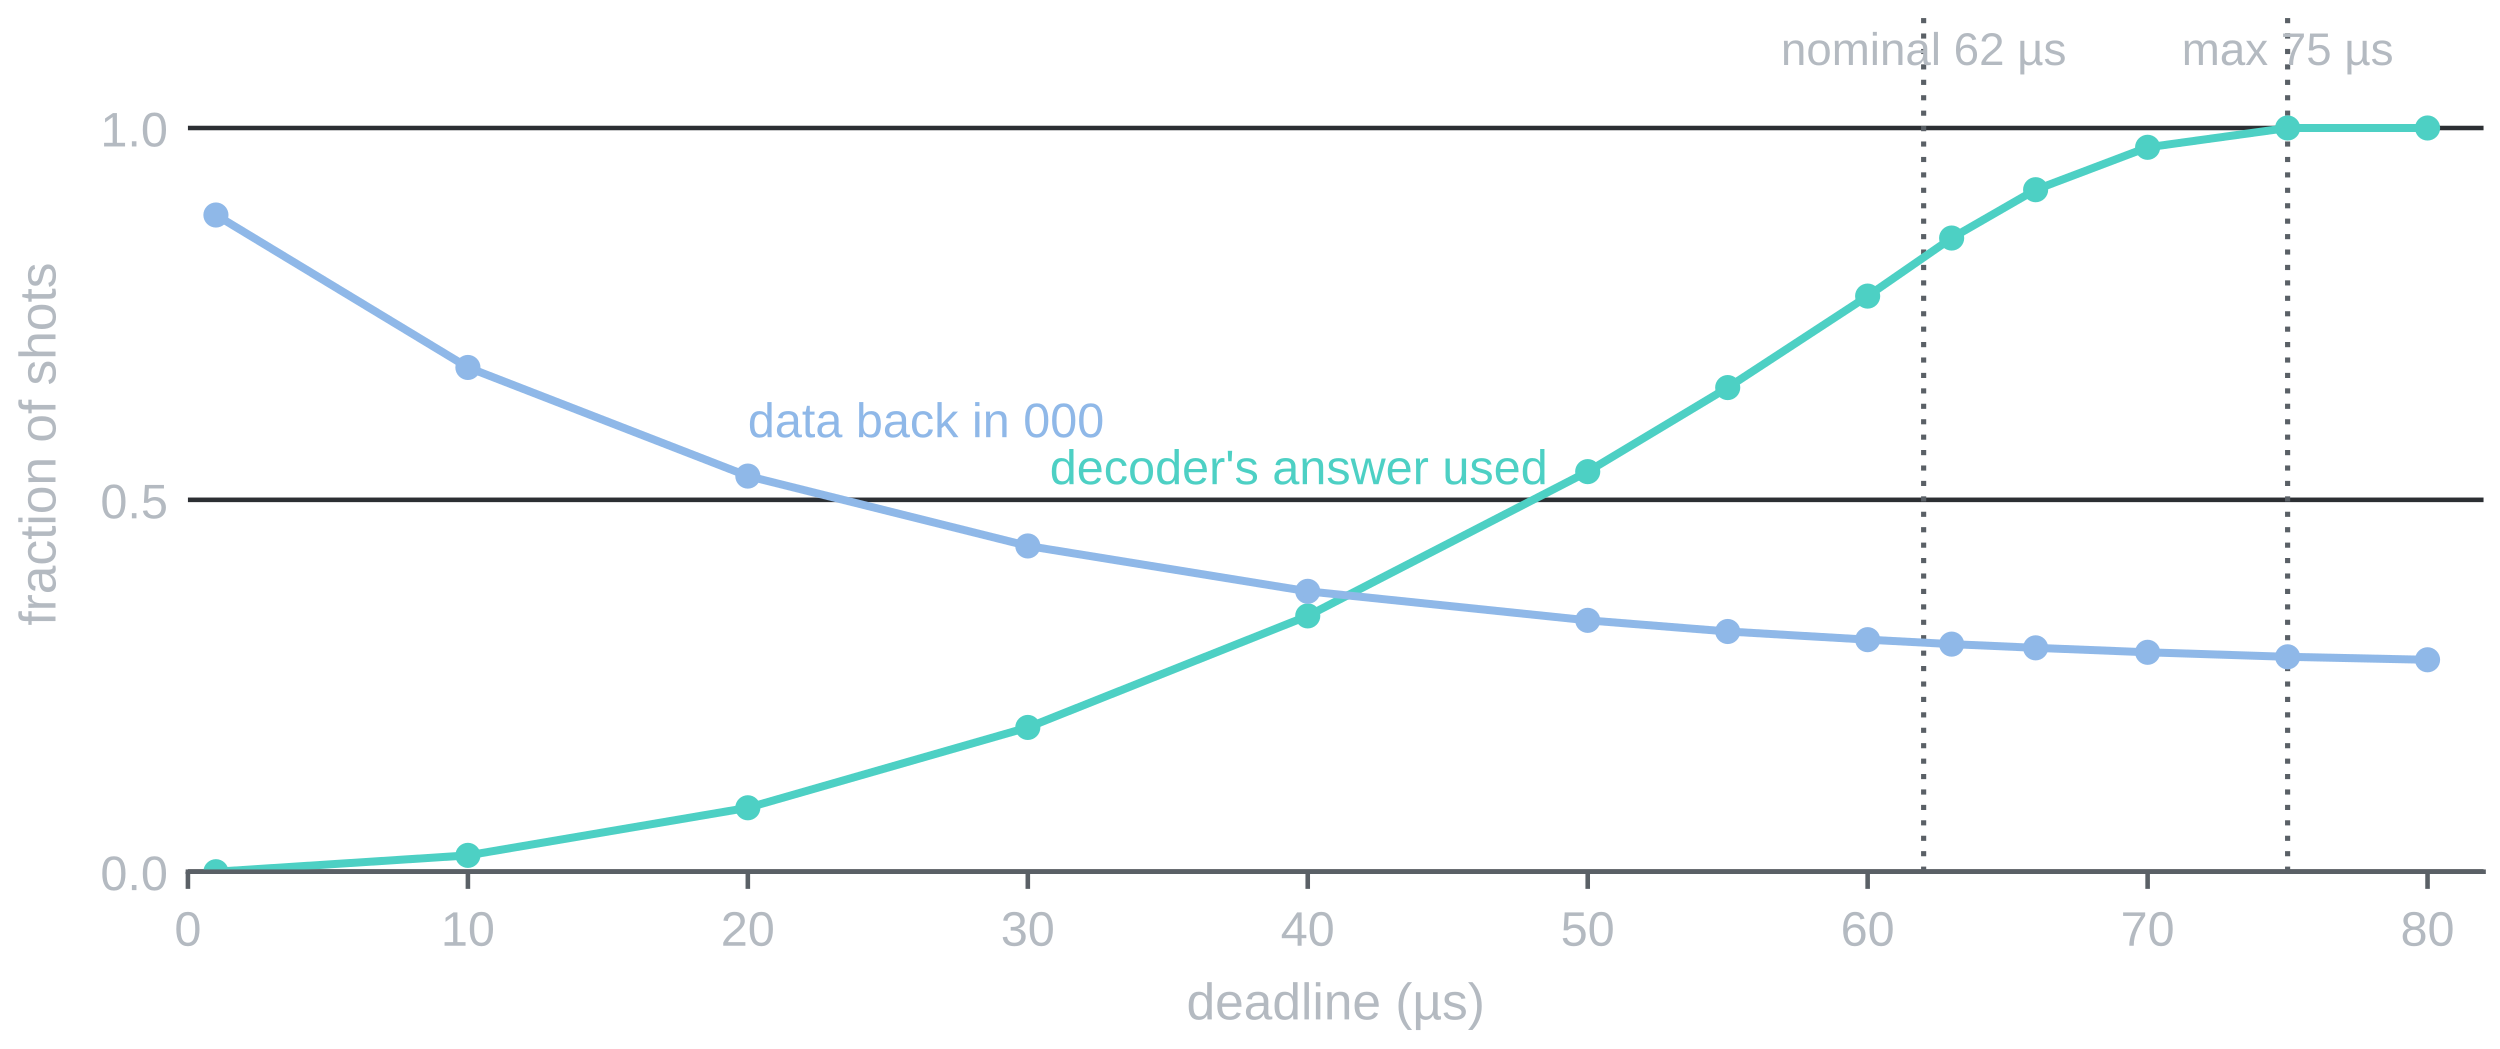
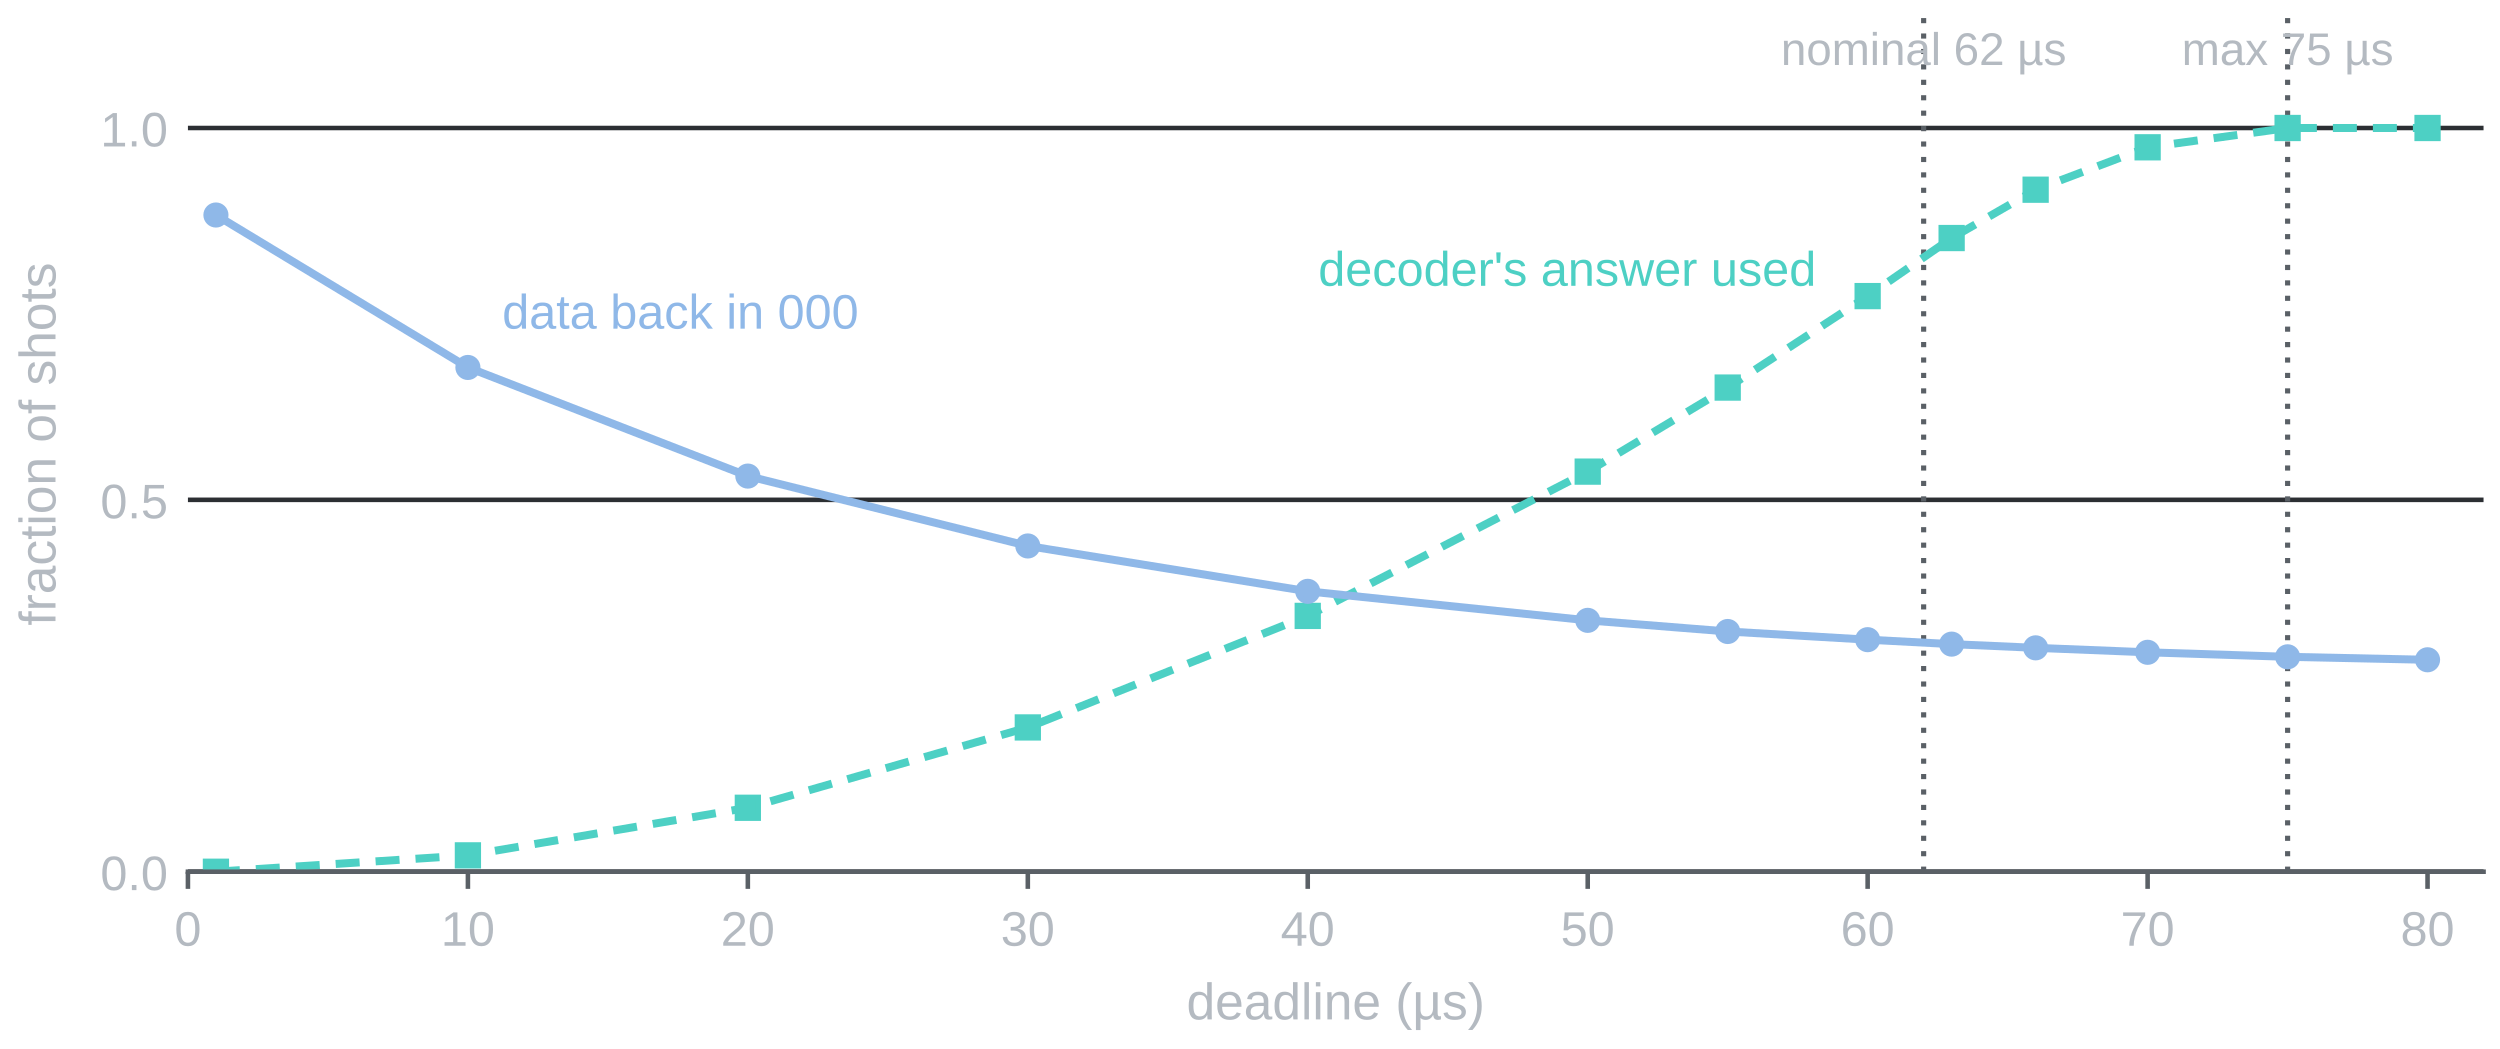
<svg xmlns="http://www.w3.org/2000/svg" xmlns:xlink="http://www.w3.org/1999/xlink" role="img" aria-labelledby="title desc" width="437.53pt" height="183.44pt" viewBox="0 0 437.53 183.44" version="1.1">
  <defs>
    <style type="text/css">*{stroke-linejoin: round; stroke-linecap: butt}</style>
  </defs>
  <g id="figure_1">
    <g id="patch_1">
      <path d="M 0 183.44 L 437.53 183.44 L 437.53 0 L 0 0 L 0 183.44 z " style="fill: none" />
    </g>
    <g id="axes_1">
      <g id="patch_2">
        <path d="M 32.89 152.56 L 434.65 152.56 L 434.65 2.88 L 32.89 2.88 L 32.89 152.56 z " style="fill: none" />
      </g>
      <g id="matplotlib.axis_1">
        <g id="xtick_1">
          <g id="line2d_1">
            <defs>
              <path id="mfe68c2d5a2" d="M 0 0 L 0 3 " style="stroke: #5a6066; stroke-width: 0.8" />
            </defs>
            <g>
              <use xlink:href="#mfe68c2d5a2" x="32.89" y="152.56" style="fill: #5a6066; stroke: #5a6066; stroke-width: 0.8" />
            </g>
          </g>
          <g id="text_1">
            <text style="font-size: 8.5px; font-family:NVIDIA, Arial, Helvetica, sans-serif; text-anchor: middle; fill: #b4bac1" x="32.89" y="165.52" transform="rotate(-0 32.89 165.52)">0</text>
          </g>
        </g>
        <g id="xtick_2">
          <g id="line2d_2">
            <g>
              <use xlink:href="#mfe68c2d5a2" x="81.89" y="152.56" style="fill: #5a6066; stroke: #5a6066; stroke-width: 0.8" />
            </g>
          </g>
          <g id="text_2">
            <text style="font-size: 8.5px; font-family:NVIDIA, Arial, Helvetica, sans-serif; text-anchor: middle; fill: #b4bac1" x="81.89" y="165.52" transform="rotate(-0 81.89 165.52)">10</text>
          </g>
        </g>
        <g id="xtick_3">
          <g id="line2d_3">
            <g>
              <use xlink:href="#mfe68c2d5a2" x="130.88" y="152.56" style="fill: #5a6066; stroke: #5a6066; stroke-width: 0.8" />
            </g>
          </g>
          <g id="text_3">
            <text style="font-size: 8.5px; font-family:NVIDIA, Arial, Helvetica, sans-serif; text-anchor: middle; fill: #b4bac1" x="130.88" y="165.52" transform="rotate(-0 130.88 165.52)">20</text>
          </g>
        </g>
        <g id="xtick_4">
          <g id="line2d_4">
            <g>
              <use xlink:href="#mfe68c2d5a2" x="179.88" y="152.56" style="fill: #5a6066; stroke: #5a6066; stroke-width: 0.8" />
            </g>
          </g>
          <g id="text_4">
            <text style="font-size: 8.5px; font-family:NVIDIA, Arial, Helvetica, sans-serif; text-anchor: middle; fill: #b4bac1" x="179.88" y="165.52" transform="rotate(-0 179.88 165.52)">30</text>
          </g>
        </g>
        <g id="xtick_5">
          <g id="line2d_5">
            <g>
              <use xlink:href="#mfe68c2d5a2" x="228.87" y="152.56" style="fill: #5a6066; stroke: #5a6066; stroke-width: 0.8" />
            </g>
          </g>
          <g id="text_5">
            <text style="font-size: 8.5px; font-family:NVIDIA, Arial, Helvetica, sans-serif; text-anchor: middle; fill: #b4bac1" x="228.87" y="165.52" transform="rotate(-0 228.87 165.52)">40</text>
          </g>
        </g>
        <g id="xtick_6">
          <g id="line2d_6">
            <g>
              <use xlink:href="#mfe68c2d5a2" x="277.87" y="152.56" style="fill: #5a6066; stroke: #5a6066; stroke-width: 0.8" />
            </g>
          </g>
          <g id="text_6">
            <text style="font-size: 8.5px; font-family:NVIDIA, Arial, Helvetica, sans-serif; text-anchor: middle; fill: #b4bac1" x="277.87" y="165.52" transform="rotate(-0 277.87 165.52)">50</text>
          </g>
        </g>
        <g id="xtick_7">
          <g id="line2d_7">
            <g>
              <use xlink:href="#mfe68c2d5a2" x="326.86" y="152.56" style="fill: #5a6066; stroke: #5a6066; stroke-width: 0.8" />
            </g>
          </g>
          <g id="text_7">
            <text style="font-size: 8.5px; font-family:NVIDIA, Arial, Helvetica, sans-serif; text-anchor: middle; fill: #b4bac1" x="326.86" y="165.52" transform="rotate(-0 326.86 165.52)">60</text>
          </g>
        </g>
        <g id="xtick_8">
          <g id="line2d_8">
            <g>
              <use xlink:href="#mfe68c2d5a2" x="375.86" y="152.56" style="fill: #5a6066; stroke: #5a6066; stroke-width: 0.8" />
            </g>
          </g>
          <g id="text_8">
            <text style="font-size: 8.5px; font-family:NVIDIA, Arial, Helvetica, sans-serif; text-anchor: middle; fill: #b4bac1" x="375.86" y="165.52" transform="rotate(-0 375.86 165.52)">70</text>
          </g>
        </g>
        <g id="xtick_9">
          <g id="line2d_9">
            <g>
              <use xlink:href="#mfe68c2d5a2" x="424.85" y="152.56" style="fill: #5a6066; stroke: #5a6066; stroke-width: 0.8" />
            </g>
          </g>
          <g id="text_9">
            <text style="font-size: 8.5px; font-family:NVIDIA, Arial, Helvetica, sans-serif; text-anchor: middle; fill: #b4bac1" x="424.85" y="165.52" transform="rotate(-0 424.85 165.52)">80</text>
          </g>
        </g>
        <g id="text_10">
          <text style="font-size: 9px; font-family:NVIDIA, Arial, Helvetica, sans-serif; text-anchor: middle; fill: #b4bac1" x="233.77" y="178.40" transform="rotate(-0 233.77 178.40)">deadline (µs)</text>
        </g>
      </g>
      <g id="matplotlib.axis_2">
        <g id="ytick_1">
          <g id="line2d_10">
            <path d="M 32.89 152.56 L 434.65 152.56 " clip-path="url(#p5d664714b2)" style="fill: none; stroke: #2c2f33; stroke-width: 0.8; stroke-linecap: round" />
          </g>
          <g id="line2d_11" />
          <g id="text_11">
            <text style="font-size: 8.5px; font-family:NVIDIA, Arial, Helvetica, sans-serif; text-anchor: end; fill: #b4bac1" x="29.39" y="155.79" transform="rotate(-0 29.39 155.79)">0.0</text>
          </g>
        </g>
        <g id="ytick_2">
          <g id="line2d_12">
            <path d="M 32.89 87.48 L 434.65 87.48 " clip-path="url(#p5d664714b2)" style="fill: none; stroke: #2c2f33; stroke-width: 0.8; stroke-linecap: round" />
          </g>
          <g id="line2d_13" />
          <g id="text_12">
            <text style="font-size: 8.5px; font-family:NVIDIA, Arial, Helvetica, sans-serif; text-anchor: end; fill: #b4bac1" x="29.39" y="90.71" transform="rotate(-0 29.39 90.71)">0.5</text>
          </g>
        </g>
        <g id="ytick_3">
          <g id="line2d_14">
            <path d="M 32.89 22.40 L 434.65 22.40 " clip-path="url(#p5d664714b2)" style="fill: none; stroke: #2c2f33; stroke-width: 0.8; stroke-linecap: round" />
          </g>
          <g id="line2d_15" />
          <g id="text_13">
            <text style="font-size: 8.5px; font-family:NVIDIA, Arial, Helvetica, sans-serif; text-anchor: end; fill: #b4bac1" x="29.39" y="25.63" transform="rotate(-0 29.39 25.63)">1.0</text>
          </g>
        </g>
        <g id="text_14">
          <text style="font-size: 9px; font-family:NVIDIA, Arial, Helvetica, sans-serif; text-anchor: middle; fill: #b4bac1" x="9.71" y="77.72" transform="rotate(-90 9.71 77.72)">fraction of shots</text>
        </g>
      </g>
      <g id="line2d_16">
        <path d="M 336.66 152.56 L 336.66 2.88 " clip-path="url(#p5d664714b2)" style="fill: none; stroke-dasharray: 0.9,1.8; stroke-dashoffset: 0; stroke: #5a6066; stroke-width: 0.9" />
      </g>
      <g id="line2d_17">
        <path d="M 400.36 152.56 L 400.36 2.88 " clip-path="url(#p5d664714b2)" style="fill: none; stroke-dasharray: 0.9,1.8; stroke-dashoffset: 0; stroke: #5a6066; stroke-width: 0.9" />
      </g>
      <g id="line2d_18">
-         <path d="M 37.79 152.56 L 81.89 149.70 L 130.88 141.37 L 179.88 127.31 L 228.87 107.79 L 277.87 82.54 L 302.37 67.83 L 326.86 51.82 L 341.56 41.66 L 356.26 33.20 L 375.86 25.78 L 400.36 22.40 L 424.85 22.40 " clip-path="url(#p5d664714b2)" style="fill: none; stroke: #4dd0c4; stroke-width: 1.4; stroke-linecap: round" />
+         <path d="M 37.79 152.56 L 81.89 149.70 L 130.88 141.37 L 179.88 127.31 L 228.87 107.79 L 277.87 82.54 L 302.37 67.83 L 326.86 51.82 L 341.56 41.66 L 356.26 33.20 L 375.86 25.78 L 400.36 22.40 L 424.85 22.40 " clip-path="url(#p5d664714b2)" style="fill: none; stroke-dasharray: 4.2,2.8; stroke-dashoffset: 0; stroke: #4dd0c4; stroke-width: 1.4" />
        <defs>
-           <path id="mc8ff891aac" d="M 0 1.7 C 0.45 1.7 0.88 1.52 1.20 1.20 C 1.52 0.88 1.7 0.45 1.7 0 C 1.7 -0.45 1.52 -0.88 1.20 -1.20 C 0.88 -1.52 0.45 -1.7 0 -1.7 C -0.45 -1.7 -0.88 -1.52 -1.20 -1.20 C -1.52 -0.88 -1.7 -0.45 -1.7 0 C -1.7 0.45 -1.52 0.88 -1.20 1.20 C -0.88 1.52 -0.45 1.7 0 1.7 z " style="stroke: #4dd0c4" />
+           <path id="mbe6c50ff25" d="M -1.8 1.8 L 1.8 1.8 L 1.8 -1.8 L -1.8 -1.8 z " style="stroke: #4dd0c4; stroke-linejoin: miter" />
        </defs>
        <g clip-path="url(#p5d664714b2)">
-           <use xlink:href="#mc8ff891aac" x="37.79" y="152.56" style="fill: #4dd0c4; stroke: #4dd0c4" />
-           <use xlink:href="#mc8ff891aac" x="81.89" y="149.70" style="fill: #4dd0c4; stroke: #4dd0c4" />
-           <use xlink:href="#mc8ff891aac" x="130.88" y="141.37" style="fill: #4dd0c4; stroke: #4dd0c4" />
-           <use xlink:href="#mc8ff891aac" x="179.88" y="127.31" style="fill: #4dd0c4; stroke: #4dd0c4" />
-           <use xlink:href="#mc8ff891aac" x="228.87" y="107.79" style="fill: #4dd0c4; stroke: #4dd0c4" />
-           <use xlink:href="#mc8ff891aac" x="277.87" y="82.54" style="fill: #4dd0c4; stroke: #4dd0c4" />
-           <use xlink:href="#mc8ff891aac" x="302.37" y="67.83" style="fill: #4dd0c4; stroke: #4dd0c4" />
-           <use xlink:href="#mc8ff891aac" x="326.86" y="51.82" style="fill: #4dd0c4; stroke: #4dd0c4" />
-           <use xlink:href="#mc8ff891aac" x="341.56" y="41.66" style="fill: #4dd0c4; stroke: #4dd0c4" />
-           <use xlink:href="#mc8ff891aac" x="356.26" y="33.20" style="fill: #4dd0c4; stroke: #4dd0c4" />
-           <use xlink:href="#mc8ff891aac" x="375.86" y="25.78" style="fill: #4dd0c4; stroke: #4dd0c4" />
-           <use xlink:href="#mc8ff891aac" x="400.36" y="22.40" style="fill: #4dd0c4; stroke: #4dd0c4" />
-           <use xlink:href="#mc8ff891aac" x="424.85" y="22.40" style="fill: #4dd0c4; stroke: #4dd0c4" />
+           <use xlink:href="#mbe6c50ff25" x="37.79" y="152.56" style="fill: #4dd0c4; stroke: #4dd0c4; stroke-linejoin: miter" />
+           <use xlink:href="#mbe6c50ff25" x="81.89" y="149.70" style="fill: #4dd0c4; stroke: #4dd0c4; stroke-linejoin: miter" />
+           <use xlink:href="#mbe6c50ff25" x="130.88" y="141.37" style="fill: #4dd0c4; stroke: #4dd0c4; stroke-linejoin: miter" />
+           <use xlink:href="#mbe6c50ff25" x="179.88" y="127.31" style="fill: #4dd0c4; stroke: #4dd0c4; stroke-linejoin: miter" />
+           <use xlink:href="#mbe6c50ff25" x="228.87" y="107.79" style="fill: #4dd0c4; stroke: #4dd0c4; stroke-linejoin: miter" />
+           <use xlink:href="#mbe6c50ff25" x="277.87" y="82.54" style="fill: #4dd0c4; stroke: #4dd0c4; stroke-linejoin: miter" />
+           <use xlink:href="#mbe6c50ff25" x="302.37" y="67.83" style="fill: #4dd0c4; stroke: #4dd0c4; stroke-linejoin: miter" />
+           <use xlink:href="#mbe6c50ff25" x="326.86" y="51.82" style="fill: #4dd0c4; stroke: #4dd0c4; stroke-linejoin: miter" />
+           <use xlink:href="#mbe6c50ff25" x="341.56" y="41.66" style="fill: #4dd0c4; stroke: #4dd0c4; stroke-linejoin: miter" />
+           <use xlink:href="#mbe6c50ff25" x="356.26" y="33.20" style="fill: #4dd0c4; stroke: #4dd0c4; stroke-linejoin: miter" />
+           <use xlink:href="#mbe6c50ff25" x="375.86" y="25.78" style="fill: #4dd0c4; stroke: #4dd0c4; stroke-linejoin: miter" />
+           <use xlink:href="#mbe6c50ff25" x="400.36" y="22.40" style="fill: #4dd0c4; stroke: #4dd0c4; stroke-linejoin: miter" />
+           <use xlink:href="#mbe6c50ff25" x="424.85" y="22.40" style="fill: #4dd0c4; stroke: #4dd0c4; stroke-linejoin: miter" />
        </g>
      </g>
      <g id="line2d_19">
        <path d="M 37.79 37.63 L 81.89 64.31 L 130.88 83.32 L 179.88 95.55 L 228.87 103.49 L 277.87 108.57 L 302.37 110.52 L 326.86 111.95 L 341.56 112.73 L 356.26 113.38 L 375.86 114.16 L 400.36 114.95 L 424.85 115.47 " clip-path="url(#p5d664714b2)" style="fill: none; stroke: #8fb8e8; stroke-width: 1.4; stroke-linecap: round" />
        <defs>
          <path id="md84ff11b7d" d="M 0 1.7 C 0.45 1.7 0.88 1.52 1.20 1.20 C 1.52 0.88 1.7 0.45 1.7 0 C 1.7 -0.45 1.52 -0.88 1.20 -1.20 C 0.88 -1.52 0.45 -1.7 0 -1.7 C -0.45 -1.7 -0.88 -1.52 -1.20 -1.20 C -1.52 -0.88 -1.7 -0.45 -1.7 0 C -1.7 0.45 -1.52 0.88 -1.20 1.20 C -0.88 1.52 -0.45 1.7 0 1.7 z " style="stroke: #8fb8e8" />
        </defs>
        <g clip-path="url(#p5d664714b2)">
          <use xlink:href="#md84ff11b7d" x="37.79" y="37.63" style="fill: #8fb8e8; stroke: #8fb8e8" />
          <use xlink:href="#md84ff11b7d" x="81.89" y="64.31" style="fill: #8fb8e8; stroke: #8fb8e8" />
          <use xlink:href="#md84ff11b7d" x="130.88" y="83.32" style="fill: #8fb8e8; stroke: #8fb8e8" />
          <use xlink:href="#md84ff11b7d" x="179.88" y="95.55" style="fill: #8fb8e8; stroke: #8fb8e8" />
          <use xlink:href="#md84ff11b7d" x="228.87" y="103.49" style="fill: #8fb8e8; stroke: #8fb8e8" />
          <use xlink:href="#md84ff11b7d" x="277.87" y="108.57" style="fill: #8fb8e8; stroke: #8fb8e8" />
          <use xlink:href="#md84ff11b7d" x="302.37" y="110.52" style="fill: #8fb8e8; stroke: #8fb8e8" />
          <use xlink:href="#md84ff11b7d" x="326.86" y="111.95" style="fill: #8fb8e8; stroke: #8fb8e8" />
          <use xlink:href="#md84ff11b7d" x="341.56" y="112.73" style="fill: #8fb8e8; stroke: #8fb8e8" />
          <use xlink:href="#md84ff11b7d" x="356.26" y="113.38" style="fill: #8fb8e8; stroke: #8fb8e8" />
          <use xlink:href="#md84ff11b7d" x="375.86" y="114.16" style="fill: #8fb8e8; stroke: #8fb8e8" />
          <use xlink:href="#md84ff11b7d" x="400.36" y="114.95" style="fill: #8fb8e8; stroke: #8fb8e8" />
          <use xlink:href="#md84ff11b7d" x="424.85" y="115.47" style="fill: #8fb8e8; stroke: #8fb8e8" />
        </g>
      </g>
      <g id="patch_3">
        <path d="M 32.89 152.56 L 434.65 152.56 " style="fill: none; stroke: #5a6066; stroke-width: 0.8; stroke-linejoin: miter; stroke-linecap: square" />
      </g>
      <g id="text_15">
        <text style="font-size: 8px; font-family:NVIDIA, Arial, Helvetica, sans-serif; text-anchor: middle; fill: #b4bac1" x="336.66" y="11.37" transform="rotate(-0 336.66 11.37)">nominal 62 µs</text>
      </g>
      <g id="text_16">
        <text style="font-size: 8px; font-family:NVIDIA, Arial, Helvetica, sans-serif; text-anchor: middle; fill: #b4bac1" x="400.36" y="11.37" transform="rotate(-0 400.36 11.37)">max 75 µs</text>
      </g>
      <g id="text_17">
-         <text style="font-size: 8.5px; font-family:NVIDIA, Arial, Helvetica, sans-serif; text-anchor: end; fill: #4dd0c4" x="270.87" y="84.74" transform="rotate(-0 270.87 84.74)">decoder's answer used</text>
+         <text style="font-size: 8.5px; font-family:NVIDIA, Arial, Helvetica, sans-serif; text-anchor: end; fill: #4dd0c4" x="317.86" y="50.02" transform="rotate(-0 317.86 50.02)">decoder's answer used</text>
      </g>
      <g id="text_18">
-         <text style="font-size: 8.5px; font-family:NVIDIA, Arial, Helvetica, sans-serif; text-anchor: start; fill: #8fb8e8" x="130.88" y="76.52" transform="rotate(-0 130.88 76.52)">data back in 000</text>
+         <text style="font-size: 8.5px; font-family:NVIDIA, Arial, Helvetica, sans-serif; text-anchor: start; fill: #8fb8e8" x="87.89" y="57.52" transform="rotate(-0 87.89 57.52)">data back in 000</text>
      </g>
    </g>
  </g>
  <defs>
    <clipPath id="p5d664714b2">
      <rect x="32.89" y="2.88" width="401.76" height="149.68" />
    </clipPath>
  </defs>
</svg>
